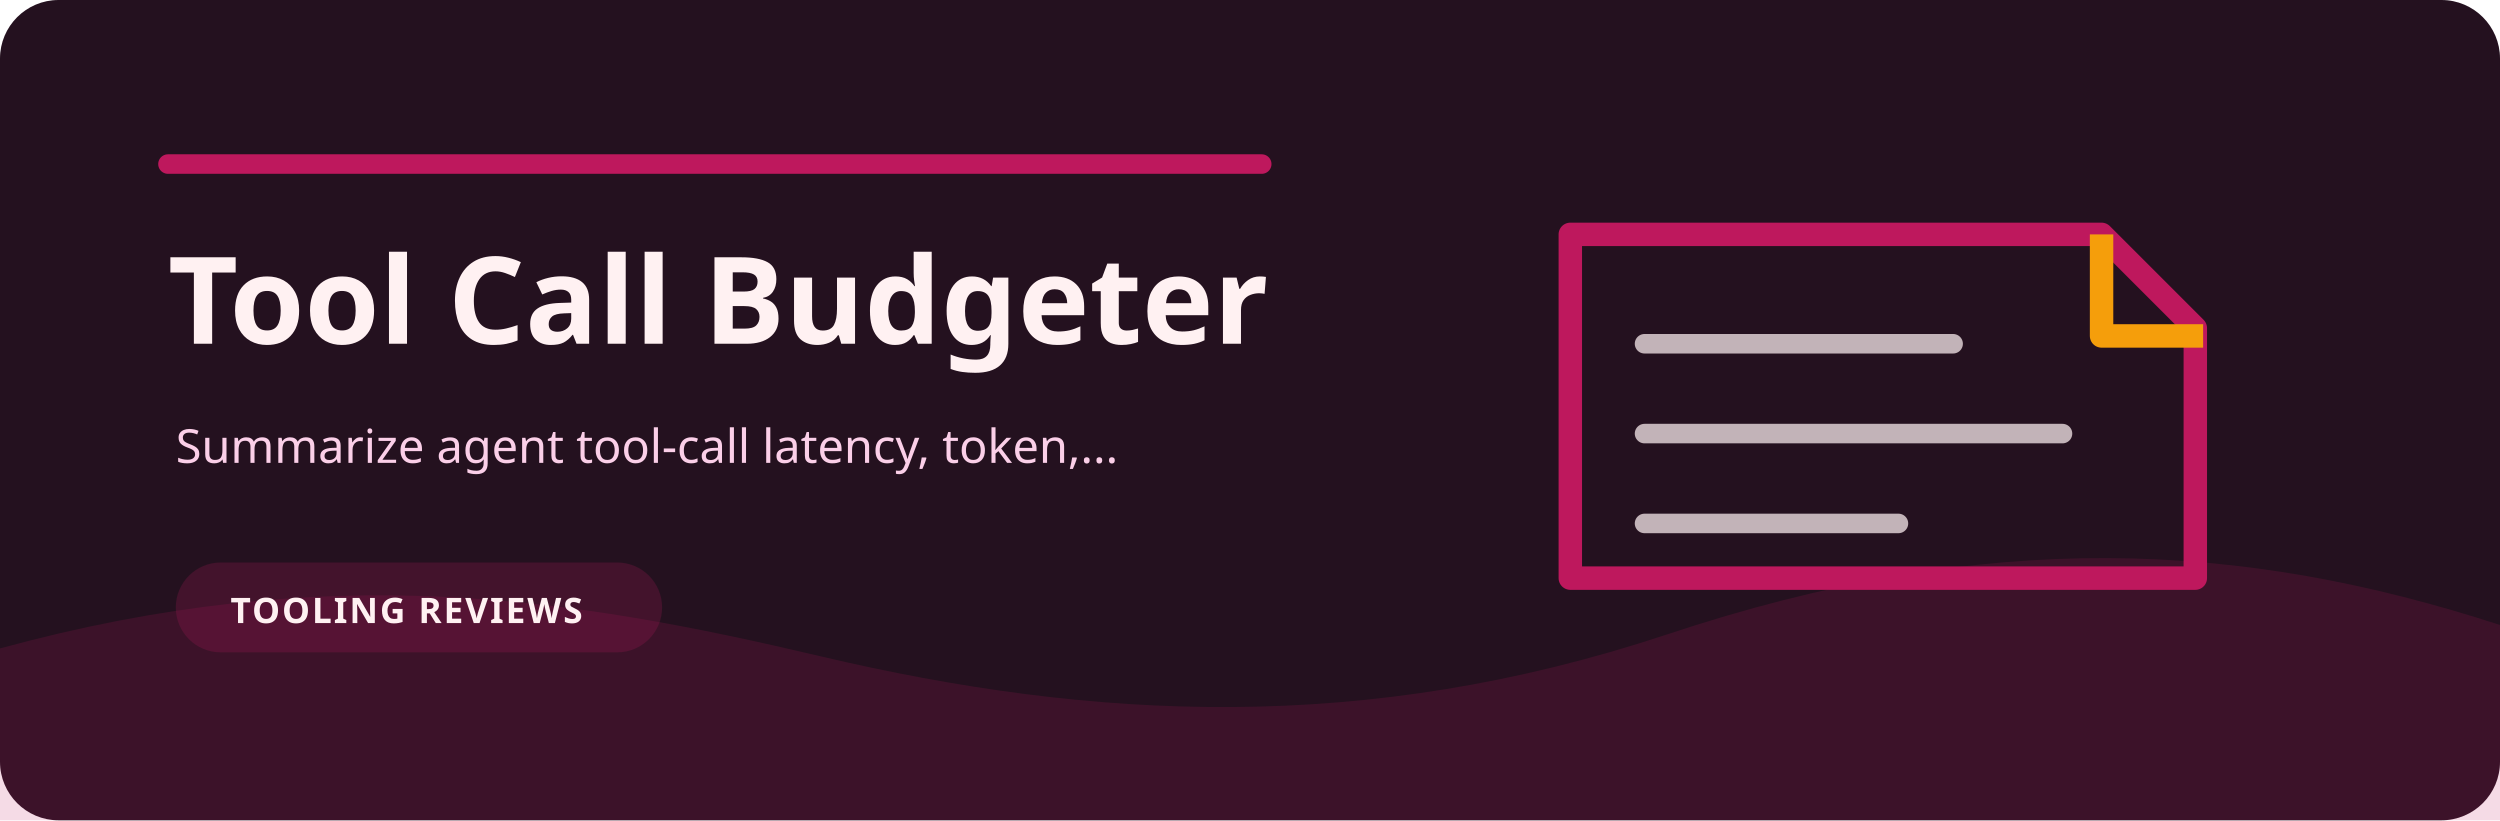
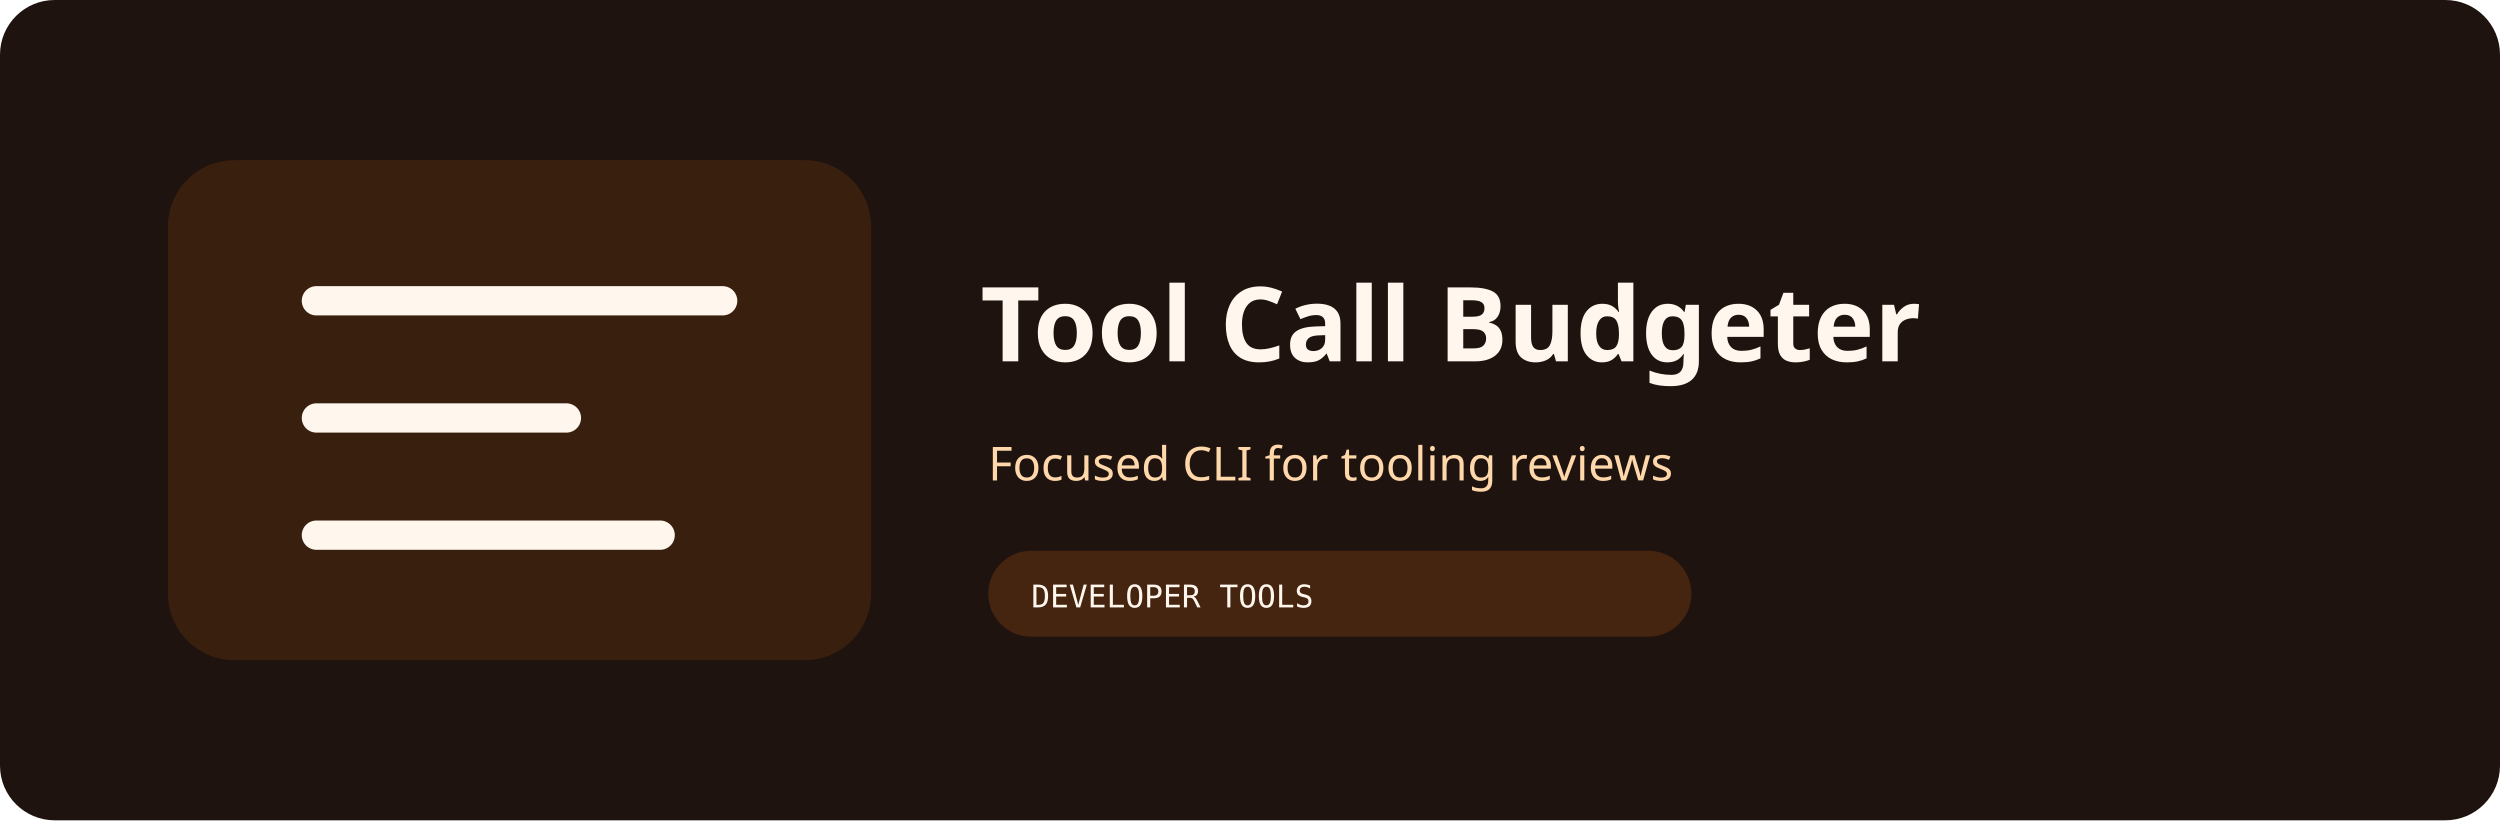
- <svg xmlns="http://www.w3.org/2000/svg" width="1280" height="420" viewBox="0 0 1280 420" fill="none" role="img" aria-label="Tool Call Budgeter project cover">
-   <rect width="1280" height="420" rx="30" fill="#24111f" />
-   <path d="M0 332C168 286 293 306 420 336C560 369 699 376 853 325C1018 270 1148 277 1280 320V420H0V332Z" fill="#be185d" opacity=".16" />
-   <path d="M86 84h560" stroke="#be185d" stroke-width="10" stroke-linecap="round" />
-   <text x="86" y="176" fill="#fff1f2" font-family="Sora, ui-sans-serif, system-ui" font-size="62" font-weight="800">Tool Call Budgeter</text>
-   <text x="90" y="237" fill="#fbcfe8" font-family="Sora, ui-sans-serif, system-ui" font-size="24" font-weight="500">Summarize agent tool-call latency, token,...</text>
-   <rect x="90" y="288" width="249" height="46" rx="23" fill="#be185d" opacity=".20" />
-   <text x="118" y="319" fill="#fff1f2" font-family="Sora, ui-sans-serif, system-ui" font-size="18" font-weight="800" letter-spacing="1">TOOLING REVIEWS</text>
-   <path d="M804 120h272l48 48v128H804z" fill="none" stroke="#be185d" stroke-width="12" stroke-linejoin="round" />
-   <path d="M1076 120v52h52" fill="none" stroke="#f59e0b" stroke-width="12" stroke-linejoin="round" />
-   <path d="M842 176h158M842 222h214M842 268h130" stroke="#fff1f2" stroke-width="10" stroke-linecap="round" opacity=".72" />
+ <svg xmlns="http://www.w3.org/2000/svg" width="1280" height="420" viewBox="0 0 1280 420" fill="none" role="img" aria-label="Tool Call Budgeter cover">
+   <rect width="1280" height="420" rx="28" fill="#1f130f" />
+   <rect x="86" y="82" width="360" height="256" rx="34" fill="#b45309" opacity=".18" />
+   <path d="M162 154h208M162 214h128M162 274h176" stroke="#fff7ed" stroke-width="15" stroke-linecap="round" />
+   <text x="502" y="185" fill="#fff7ed" font-family="Aptos, Segoe UI, ui-sans-serif, system-ui" font-size="53" font-weight="800">Tool Call Budgeter</text>
+   <text x="506" y="246" fill="#fed7aa" font-family="Aptos, Segoe UI, ui-sans-serif, system-ui" font-size="24">Focused CLI for tooling reviews</text>
+   <rect x="506" y="282" width="360" height="44" rx="22" fill="#f97316" opacity=".18" />
+   <text x="528" y="311" fill="#fff7ed" font-family="ui-monospace, SFMono-Regular, Menlo, monospace" font-size="16">DEVELOPER TOOLS</text>
</svg>
